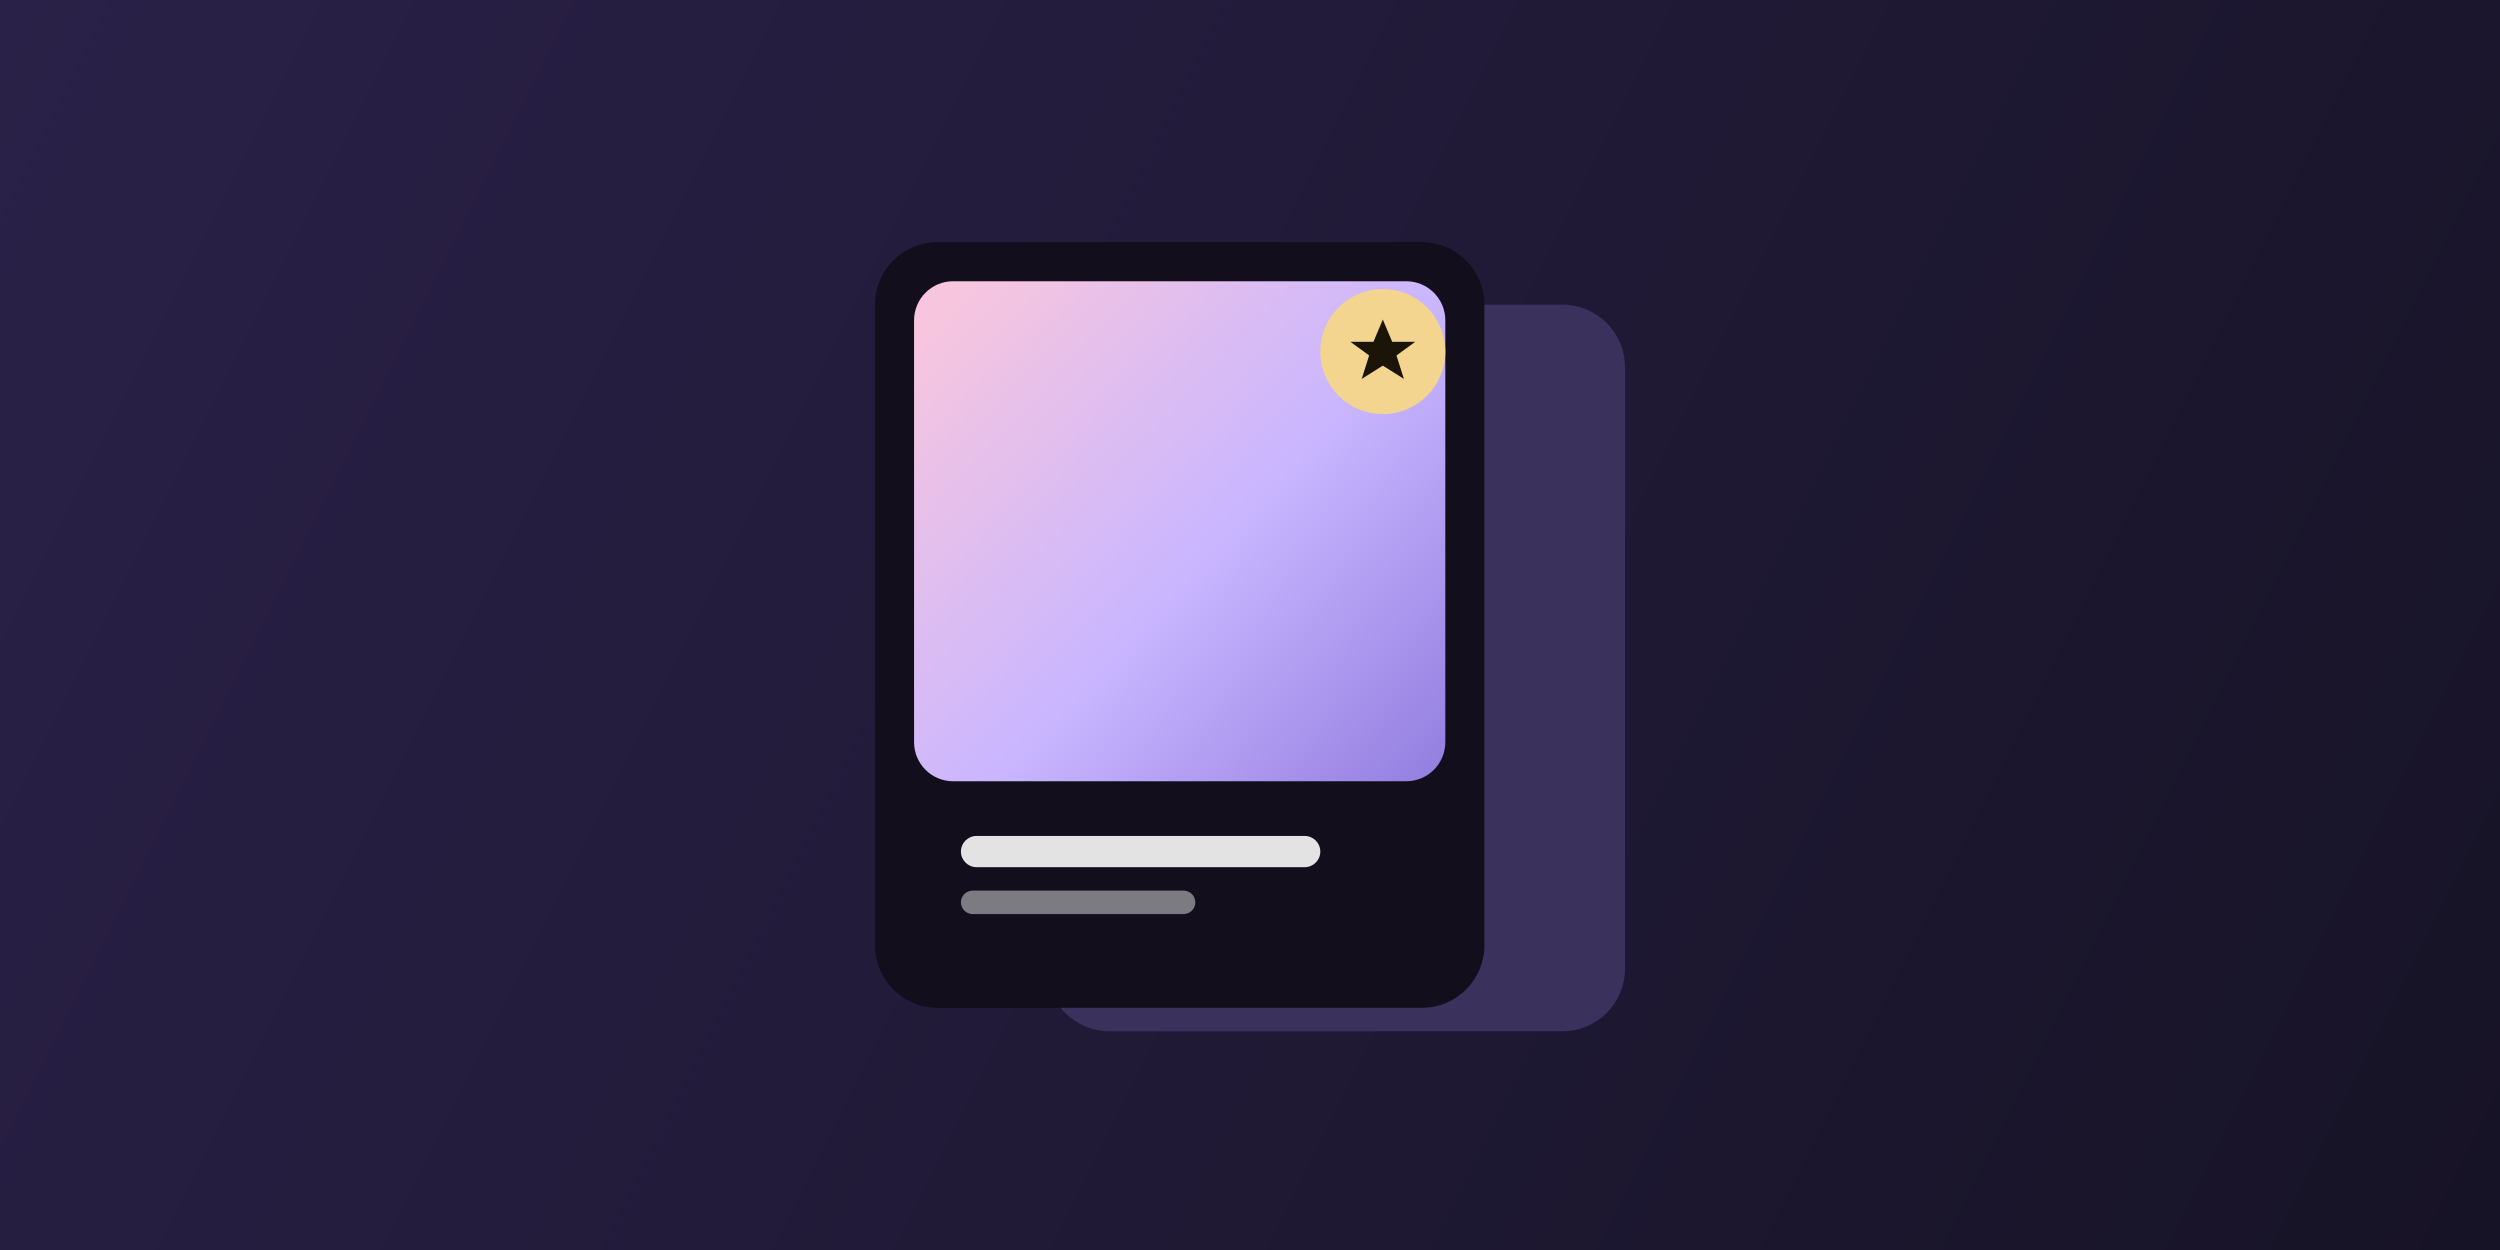
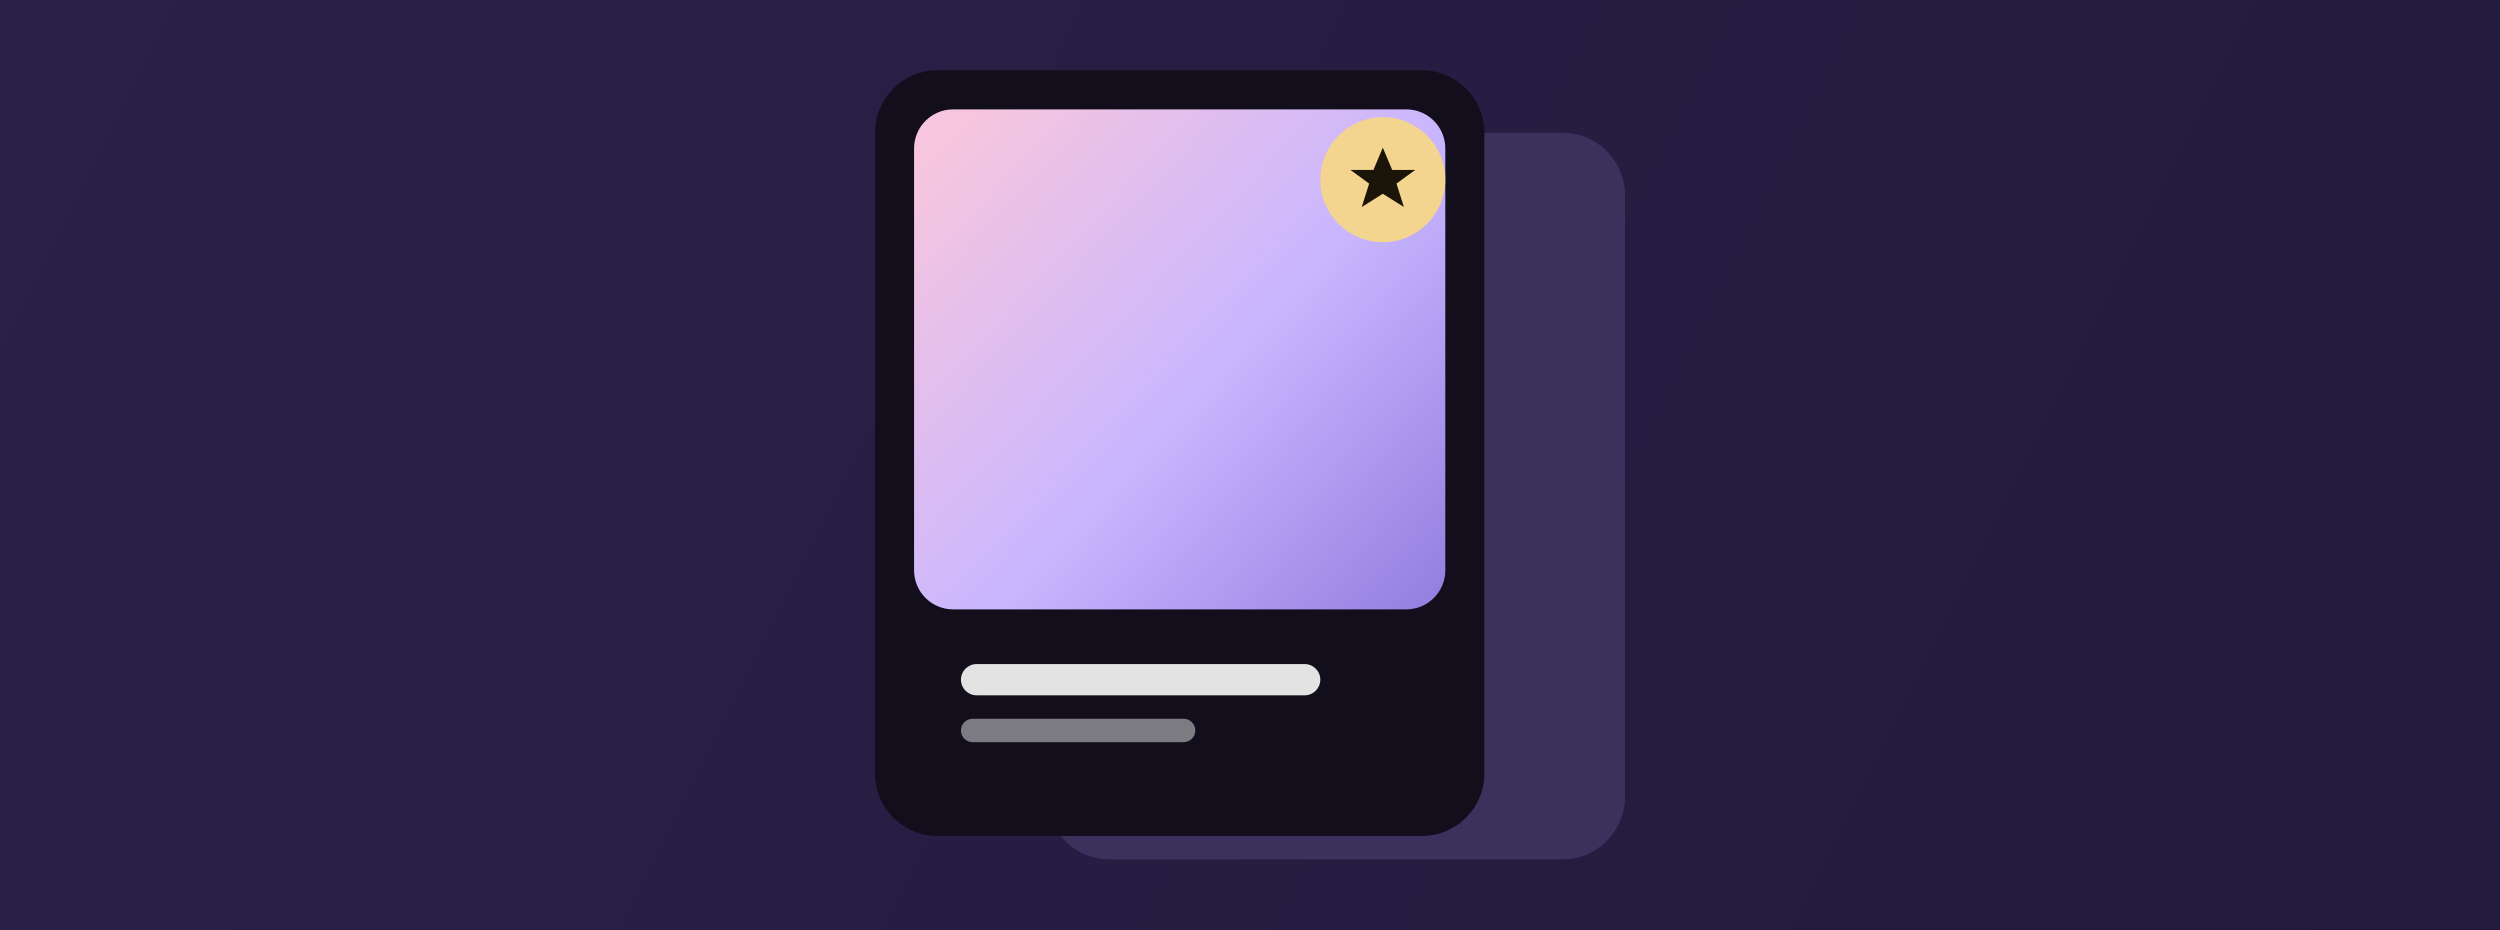
- <svg xmlns="http://www.w3.org/2000/svg" viewBox="0 0 640 320" fill="none">
+ <svg xmlns="http://www.w3.org/2000/svg" viewBox="0 44 640 238" fill="none">
  <defs>
    <linearGradient id="bg" x1="0" y1="0" x2="640" y2="320" gradientUnits="userSpaceOnUse">
      <stop stop-color="#2a2148" />
-       <stop offset="1" stop-color="#171326" />
+       <stop offset="1" stop-color="#221b3c" />
    </linearGradient>
    <linearGradient id="art" x1="250" y1="70" x2="400" y2="210" gradientUnits="userSpaceOnUse">
      <stop stop-color="#f7c6de" />
      <stop offset="0.45" stop-color="#c9b6ff" />
      <stop offset="1" stop-color="#7f6ad4" />
    </linearGradient>
  </defs>
  <rect width="640" height="320" fill="url(#bg)" />
  <rect x="268" y="78" width="148" height="186" rx="16" fill="#3a315c" />
  <rect x="224" y="62" width="156" height="196" rx="16" fill="#120e1c" />
  <rect x="234" y="72" width="136" height="128" rx="10" fill="url(#art)" />
  <rect x="246" y="214" width="92" height="8" rx="4" fill="#fff" fill-opacity="0.88" />
  <rect x="246" y="228" width="60" height="6" rx="3" fill="#fff" fill-opacity="0.45" />
  <g transform="translate(354 90)">
    <circle r="16" fill="#f3d58f" />
    <path fill="#1b1509" d="M0-8.2 2.4-2.5 8.3-2.5 3.5 1 5.4 7 0 3.6-5.4 7-3.5 1-8.3-2.5-2.4-2.5z" />
  </g>
</svg>
